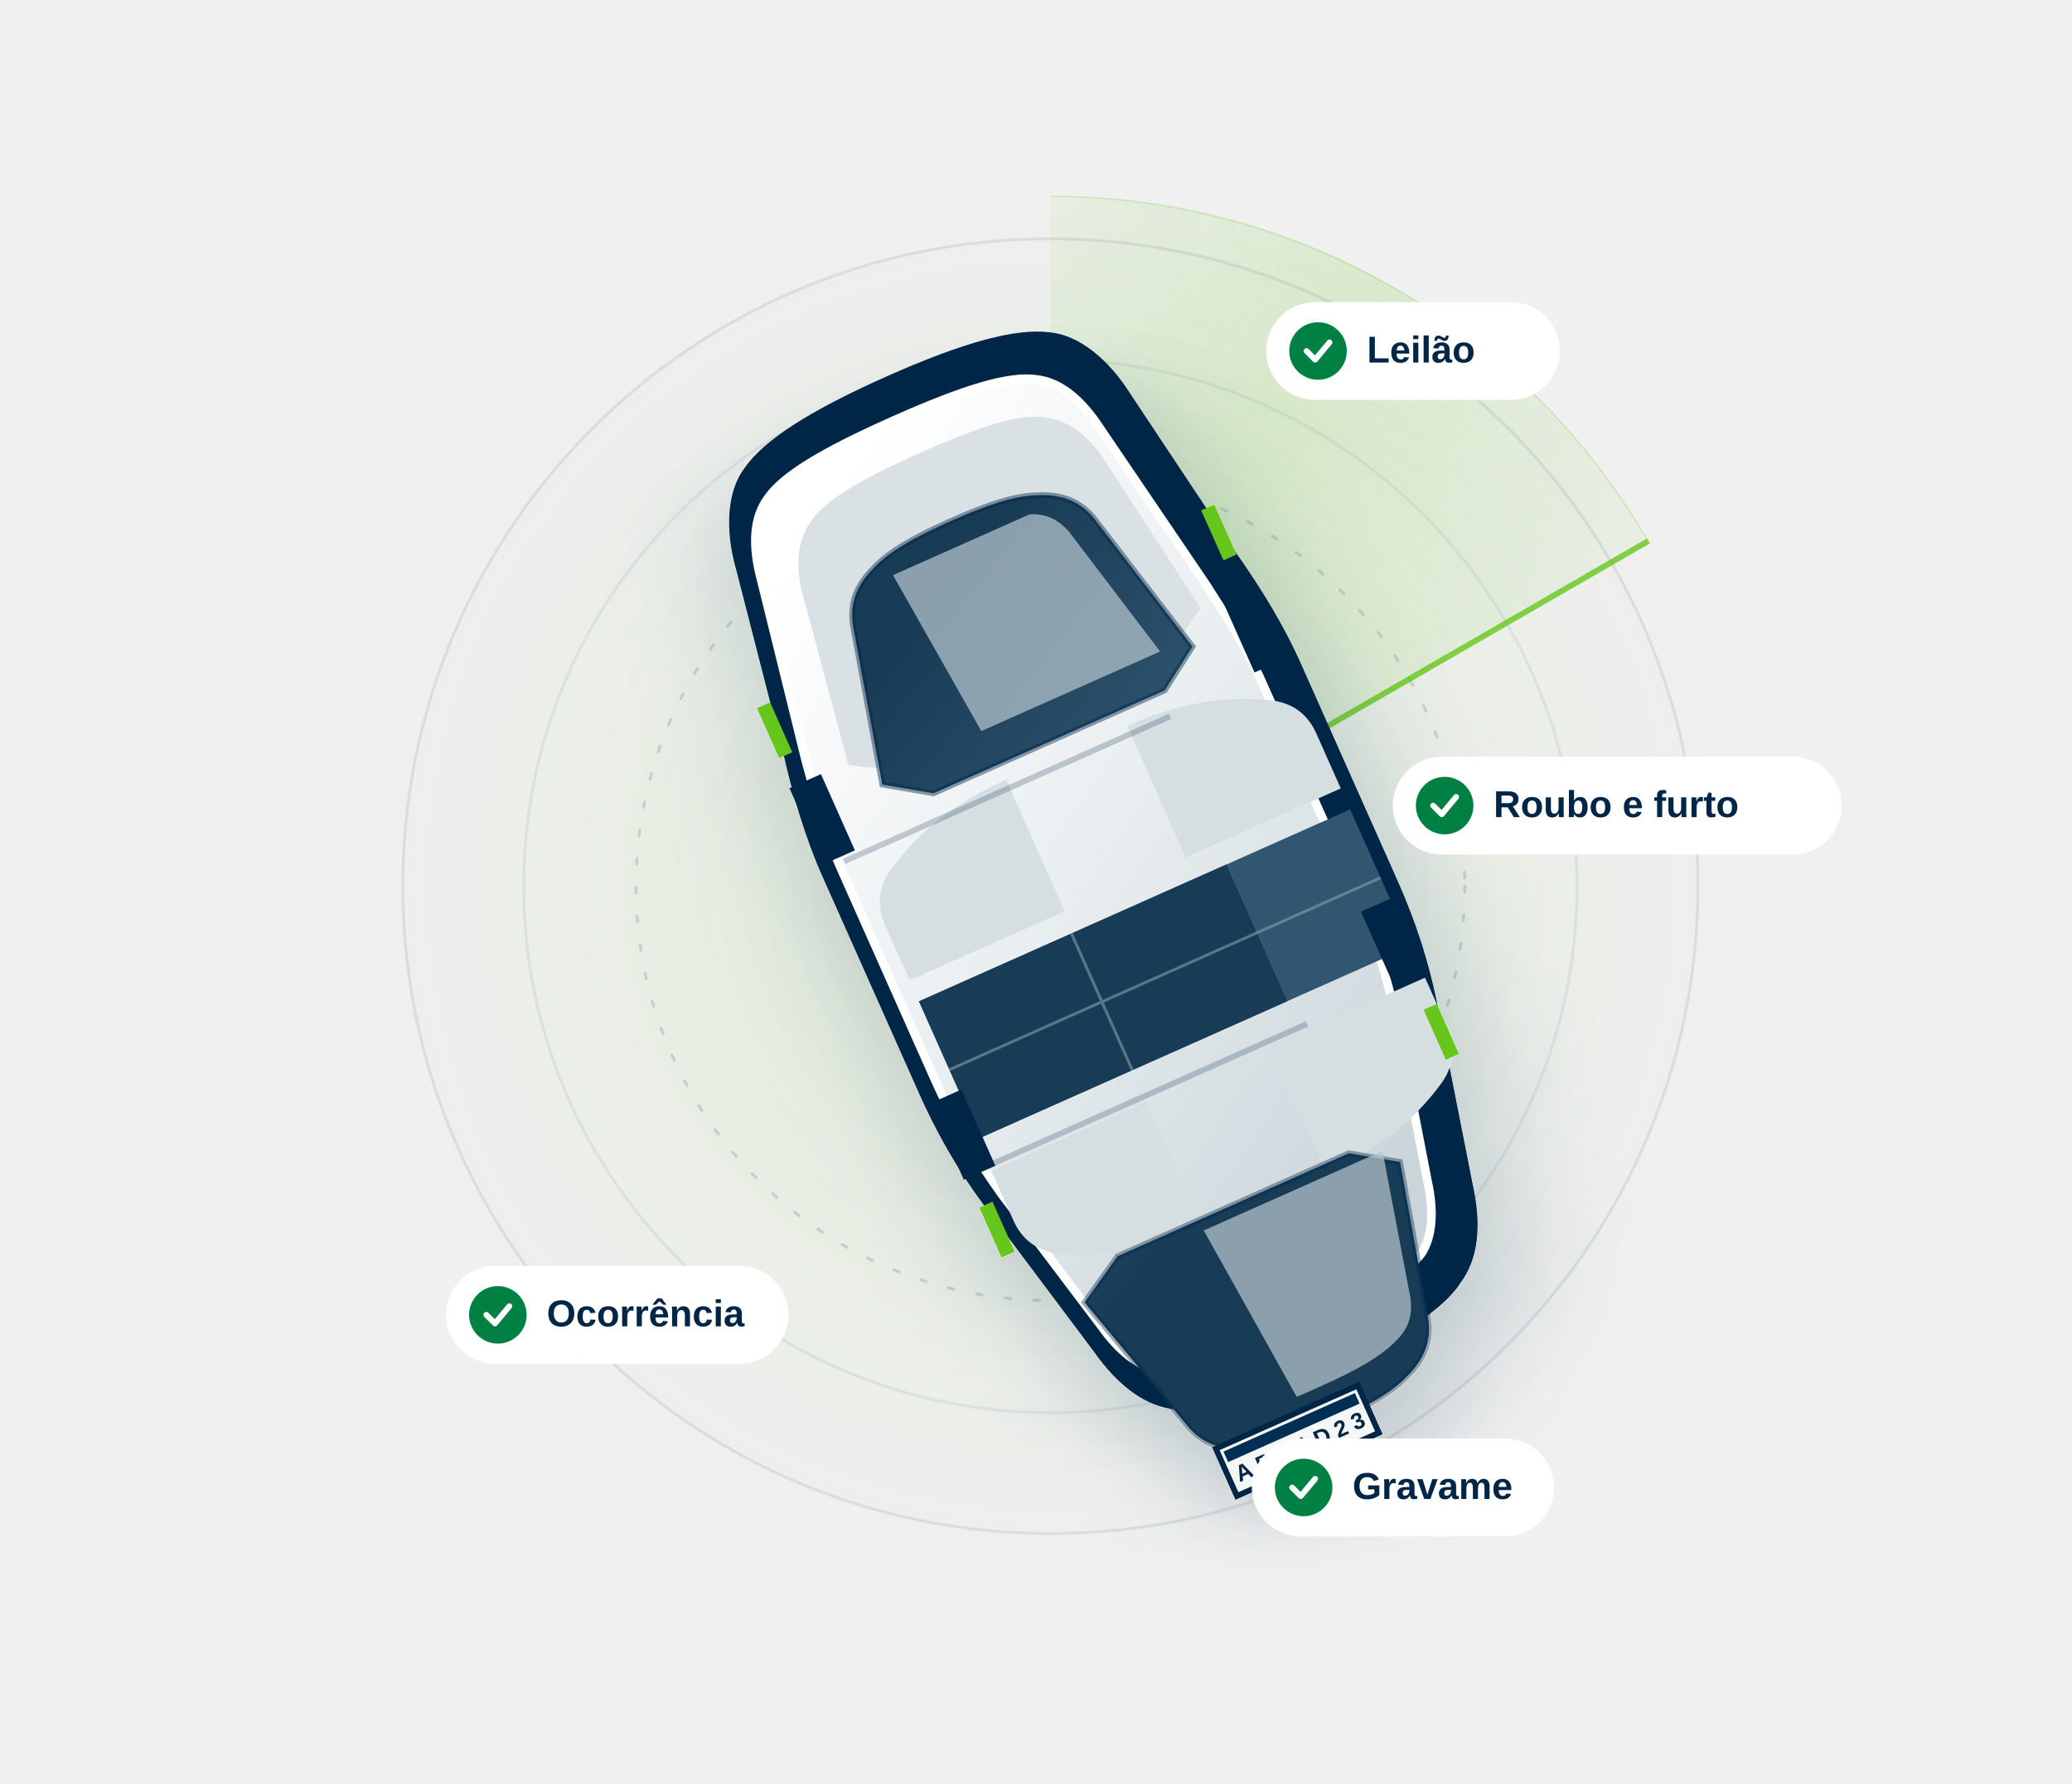
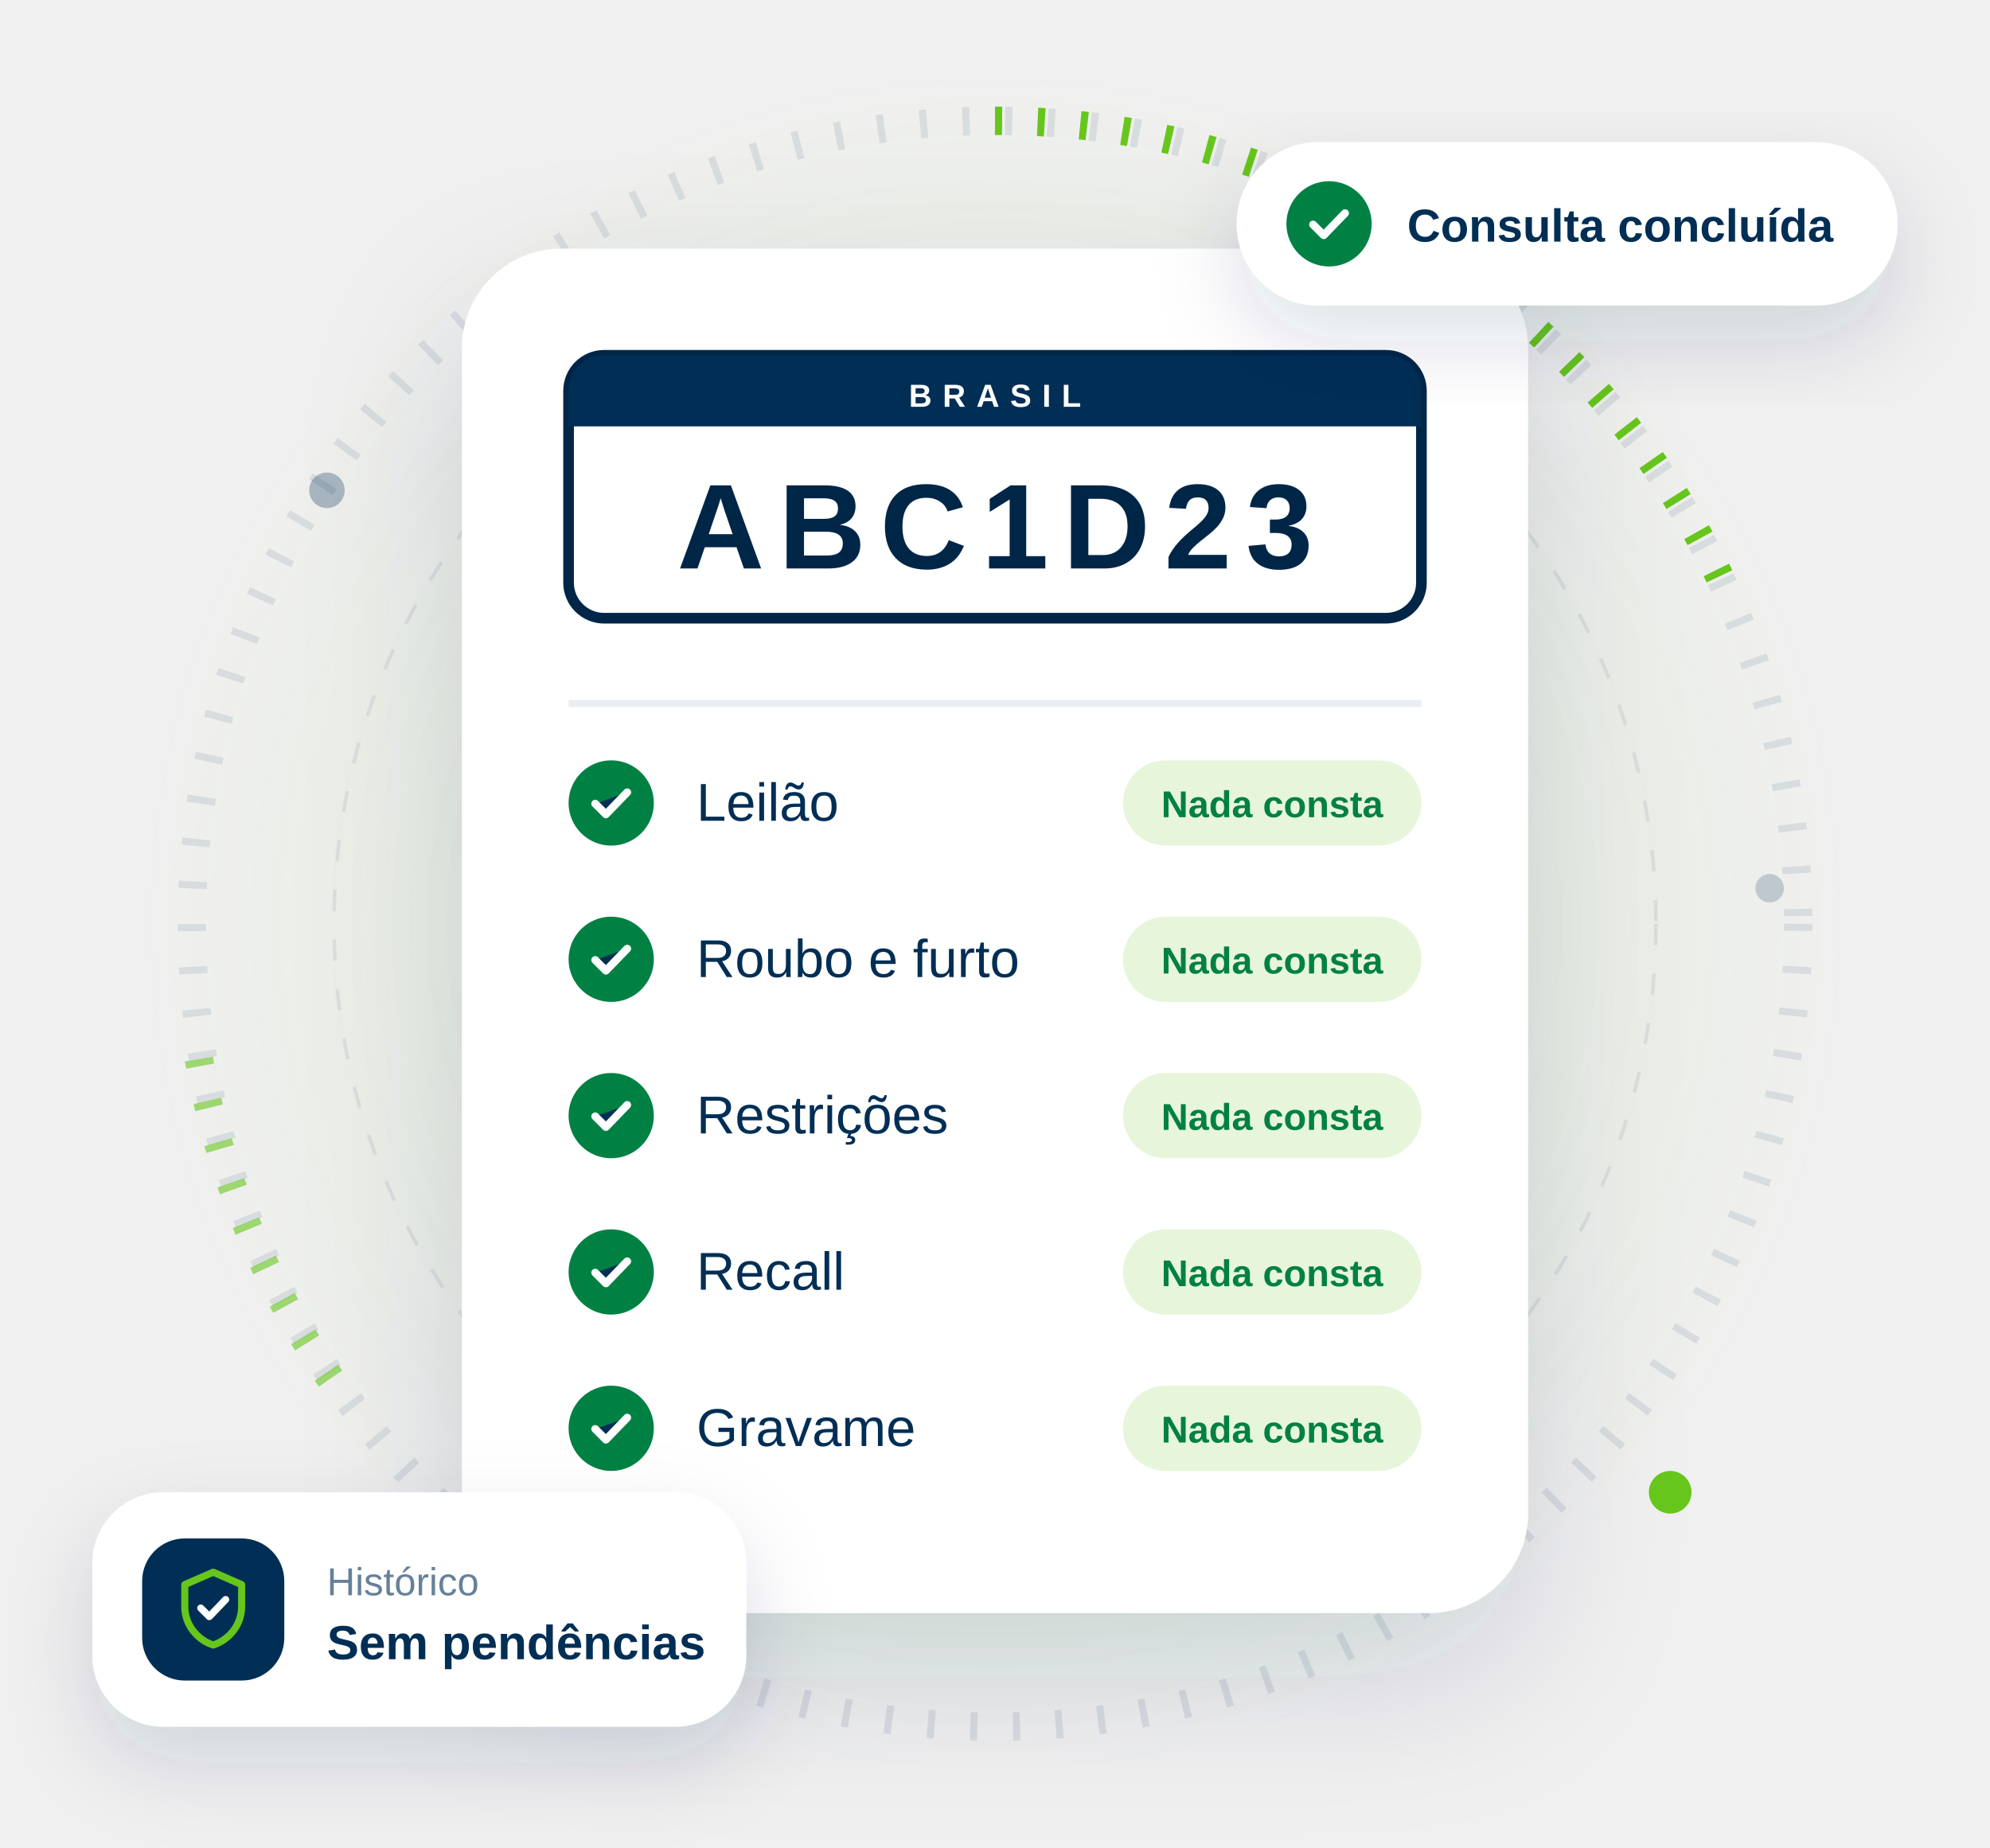
- <svg xmlns="http://www.w3.org/2000/svg" width="720" height="620" fill="none" viewBox="0 0 720 620">
+ <svg xmlns="http://www.w3.org/2000/svg" width="560" height="520" fill="none" viewBox="0 0 560 520" font-family="Poppins, 'Helvetica Neue', Arial, sans-serif">
  <defs>
-     <radialGradient id="halo" cx="0" cy="0" r="1" gradientTransform="matrix(0 245 -245 0 365 308)" gradientUnits="userSpaceOnUse">
-       <stop stop-color="#66C61C" stop-opacity=".12" />
-       <stop offset=".72" stop-color="#66C61C" stop-opacity=".035" />
+     <radialGradient id="halo" cx="0" cy="0" r="1" gradientTransform="matrix(0 240 -240 0 280 260)" gradientUnits="userSpaceOnUse">
+       <stop stop-color="#66C61C" stop-opacity=".18" />
+       <stop offset=".7" stop-color="#66C61C" stop-opacity=".05" />
      <stop offset="1" stop-color="#66C61C" stop-opacity="0" />
    </radialGradient>
-     <linearGradient id="carBody" x1="287" x2="447" y1="192" y2="445" gradientUnits="userSpaceOnUse">
-       <stop stop-color="#fff" />
-       <stop offset=".48" stop-color="#E9EEF0" />
-       <stop offset="1" stop-color="#CAD5DA" />
-     </linearGradient>
-     <linearGradient id="glass" x1="319" x2="414" y1="225" y2="410" gradientUnits="userSpaceOnUse">
-       <stop stop-color="#183B56" />
-       <stop offset=".5" stop-color="#31566F" />
-       <stop offset="1" stop-color="#183B56" />
-     </linearGradient>
-     <linearGradient id="scan" x1="190" x2="480" y1="202" y2="412" gradientUnits="userSpaceOnUse">
-       <stop stop-color="#66C61C" stop-opacity="0" />
-       <stop offset=".48" stop-color="#66C61C" stop-opacity=".16" />
-       <stop offset="1" stop-color="#66C61C" stop-opacity="0" />
-     </linearGradient>
-     <filter id="shadow" width="285" height="420" x="226" y="106" color-interpolation-filters="sRGB" filterUnits="userSpaceOnUse">
-       <feFlood flood-opacity="0" result="BackgroundImageFix" />
-       <feColorMatrix in="SourceAlpha" result="hardAlpha" values="0 0 0 0 0 0 0 0 0 0 0 0 0 0 0 0 0 0 127 0" />
-       <feOffset dy="16" />
-       <feGaussianBlur stdDeviation="18" />
-       <feComposite in2="hardAlpha" operator="out" />
-       <feColorMatrix values="0 0 0 0 0 0 0 0 0 0.18 0 0 0 0 0.33 0 0 0 0.22 0" />
-       <feBlend in2="BackgroundImageFix" result="effect1_dropShadow" />
-       <feBlend in="SourceGraphic" in2="effect1_dropShadow" result="shape" />
+     <filter id="shadow" x="-30%" y="-30%" width="160%" height="160%" color-interpolation-filters="sRGB">
+       <feDropShadow dx="0" dy="18" stdDeviation="22" flood-color="#002E55" flood-opacity=".14" />
    </filter>
-     <mask id="scanMask" width="480" height="480" x="125" y="68" maskUnits="userSpaceOnUse" style="mask-type:alpha">
-       <circle cx="365" cy="308" r="240" fill="#fff" />
-     </mask>
+     <filter id="shadow-sm" x="-30%" y="-40%" width="160%" height="200%" color-interpolation-filters="sRGB">
+       <feDropShadow dx="0" dy="10" stdDeviation="12" flood-color="#002E55" flood-opacity=".14" />
+     </filter>
+     <symbol id="check" viewBox="0 0 24 24">
+       <circle cx="12" cy="12" r="12" fill="#008143" />
+       <path d="m7.5 12.2 3 3 6-6.2" stroke="#fff" stroke-width="2.2" stroke-linecap="round" stroke-linejoin="round" />
+     </symbol>
  </defs>
-   <circle cx="365" cy="308" r="240" fill="url(#halo)" />
-   <circle cx="365" cy="308" r="225" stroke="#002E55" stroke-opacity=".09" />
-   <circle cx="365" cy="308" r="183" stroke="#002E55" stroke-opacity=".07" />
-   <circle cx="365" cy="308" r="144" stroke="#002E55" stroke-dasharray="2 8" stroke-linecap="round" stroke-opacity=".16" />
-   <g mask="url(#scanMask)">
-     <path fill="url(#scan)" d="M365 68a240 240 0 0 1 207.846 120L365 308V68Z" />
-     <path stroke="#66C61C" stroke-opacity=".8" stroke-width="2" d="M365 308 572.846 188" />
-     <path stroke="#66C61C" stroke-opacity=".2" d="M365 68a240 240 0 0 1 207.846 120" />
+   <circle cx="280" cy="260" r="240" fill="url(#halo)" />
+   <circle cx="280" cy="260" r="226" stroke="#002E55" stroke-opacity=".1" stroke-width="8" stroke-dasharray="2 10" />
+   <circle cx="280" cy="260" r="186" stroke="#002E55" stroke-opacity=".08" stroke-dasharray="6 8" />
+   <path d="M280 34a226 226 0 0 1 207 135" stroke="#66C61C" stroke-width="8" stroke-dasharray="2 10" />
+   <path d="M93 388a226 226 0 0 1-38-96" stroke="#66C61C" stroke-opacity=".6" stroke-width="8" stroke-dasharray="2 10" />
+   <g filter="url(#shadow)">
+     <rect x="130" y="70" width="300" height="384" rx="28" fill="#fff" />
  </g>
-   <circle cx="365" cy="308" r="7" fill="#008143" />
-   <circle cx="365" cy="308" r="14" stroke="#008143" stroke-opacity=".2" />
-   <g filter="url(#shadow)" transform="rotate(-24 365 308)">
-     <path fill="#002647" d="M327 132c-9 5-15 17-17 31l-11 65c-3 15-5 30-5 45v82c0 18 2 34 6 50l13 57c3 15 9 25 18 30 9 6 28 9 54 9s45-3 54-9c9-5 15-15 18-30l13-57c4-16 6-32 6-50v-82c0-15-2-30-5-45l-11-65c-2-14-8-26-17-31-10-6-28-9-58-9s-48 3-58 9Z" />
-     <path fill="url(#carBody)" stroke="#fff" stroke-width="3" d="M330 145c-7 4-11 12-13 22l-12 67c-2 13-4 26-4 39v80c0 17 2 31 5 46l13 56c2 10 6 18 12 22 7 4 22 7 50 7s43-3 50-7c6-4 10-12 12-22l13-56c3-15 5-29 5-46v-80c0-13-2-26-4-39l-12-67c-2-10-6-18-13-22-8-5-24-7-51-7s-43 2-51 7Z" />
-     <path fill="#D9E1E4" d="m318 241 10-63c2-9 6-16 13-20 7-4 19-6 44-6s37 2 44 6c7 4 11 11 13 20l10 63-17 10H335l-17-10Z" />
-     <path fill="url(#glass)" stroke="#002647" stroke-opacity=".45" stroke-width="2" d="m326 252 13-54c2-8 7-13 15-16 7-3 17-4 31-4s24 1 31 4c8 3 13 8 15 16l13 54-15 10h-88l-15-10Z" />
-     <path fill="#B7C7CF" fill-opacity=".72" d="M359 187h52c5 2 8 5 10 11l12 51h-68l-6-62Z" />
-     <path fill="#D5DEE1" d="M317 280c14-8 30-12 48-12h1v50h-59v-21c0-7 3-13 10-17Zm96-12c18 0 34 4 48 12 7 4 10 10 10 17v21h-59v-50h1Z" />
-     <path fill="#244761" d="M307 326h117v52H307z" />
-     <path fill="#31566F" d="M424 326h47v52h-47z" />
-     <path fill="#183B56" d="M307 326h117v52H307z" />
-     <path stroke="#8FA5B1" stroke-opacity=".55" d="M365 326v52m-58-26h164" />
-     <path fill="#D5DEE1" d="M305 390h60v48h-1c-18 0-34-4-48-12-7-4-10-10-10-17v-19Zm119 0h47v19c0 7-3 13-10 17-14 8-30 12-48 12h-1v-48h12Z" />
-     <path fill="url(#glass)" stroke="#002647" stroke-opacity=".4" stroke-width="2" d="m317 445 17-10h88l15 10-13 53c-2 8-7 13-15 16-7 3-17 4-31 4s-24-1-31-4c-8-3-13-8-15-16l-15-53Z" />
-     <path fill="#B7C7CF" fill-opacity=".72" d="M365 439h68l-12 51c-2 6-5 9-10 11-7 3-17 4-31 4h-9l-6-66Z" />
-     <path stroke="#002647" stroke-opacity=".22" stroke-width="2" d="M303 271h124m-124 117h124" />
-     <path fill="#002647" d="M296 240h12v29h-12zm0 120h12v29h-12zm164-120h12v29h-12zm0 120h12v29h-12z" />
-     <path fill="#66C61C" d="M297 210h5v19h-5zm169 0h5v19h-5zm-169 190h5v19h-5zm169 0h5v19h-5z" />
-     <path fill="#F4F7F5" stroke="#002647" stroke-width="2" d="M338 510h54v18h-54z" />
-     <path fill="#002E55" d="M340 512h50v4h-50z" />
-     <text x="365" y="524" fill="#002647" font-family="Arial,sans-serif" font-size="8" font-weight="700" letter-spacing="2" text-anchor="middle">ABC1D23</text>
+   <rect x="160" y="100" width="240" height="74" rx="10" fill="#fff" stroke="#002647" stroke-width="3" />
+   <path d="M160 110a10 10 0 0 1 10-10h220a10 10 0 0 1 10 10v10H160z" fill="#002E55" />
+   <text x="280" y="114.5" fill="#fff" font-size="9" font-weight="600" letter-spacing="3" text-anchor="middle">BRASIL</text>
+   <text x="280" y="160" fill="#002647" font-size="34" font-weight="600" letter-spacing="4" text-anchor="middle">ABC1D23</text>
+   <path d="M160 198h240" stroke="#002E55" stroke-opacity=".08" stroke-width="2" />
+   <g font-size="15" font-weight="500" fill="#002E55">
+     <use href="#check" x="160" y="214" width="24" height="24" />
+     <text x="196" y="231">Leilão</text>
+     <use href="#check" x="160" y="258" width="24" height="24" />
+     <text x="196" y="275">Roubo e furto</text>
+     <use href="#check" x="160" y="302" width="24" height="24" />
+     <text x="196" y="319">Restrições</text>
+     <use href="#check" x="160" y="346" width="24" height="24" />
+     <text x="196" y="363">Recall</text>
+     <use href="#check" x="160" y="390" width="24" height="24" />
+     <text x="196" y="407">Gravame</text>
  </g>
-   <g font-family="Arial,sans-serif" font-size="13" font-weight="600">
-     <g transform="translate(440 105)">
-       <rect width="102" height="34" rx="17" fill="#fff" />
-       <circle cx="18" cy="17" r="10" fill="#008143" />
-       <path stroke="#fff" stroke-linecap="round" stroke-linejoin="round" stroke-width="2" d="m14 17 3 3 5-6" />
-       <text x="35" y="21" fill="#002647">Leilão</text>
-     </g>
-     <g transform="translate(484 263)">
-       <rect width="156" height="34" rx="17" fill="#fff" />
-       <circle cx="18" cy="17" r="10" fill="#008143" />
-       <path stroke="#fff" stroke-linecap="round" stroke-linejoin="round" stroke-width="2" d="m14 17 3 3 5-6" />
-       <text x="35" y="21" fill="#002647">Roubo e furto</text>
-     </g>
-     <g transform="translate(155 440)">
-       <rect width="119" height="34" rx="17" fill="#fff" />
-       <circle cx="18" cy="17" r="10" fill="#008143" />
-       <path stroke="#fff" stroke-linecap="round" stroke-linejoin="round" stroke-width="2" d="m14 17 3 3 5-6" />
-       <text x="35" y="21" fill="#002647">Ocorrência</text>
-     </g>
-     <g transform="translate(435 500)">
-       <rect width="105" height="34" rx="17" fill="#fff" />
-       <circle cx="18" cy="17" r="10" fill="#008143" />
-       <path stroke="#fff" stroke-linecap="round" stroke-linejoin="round" stroke-width="2" d="m14 17 3 3 5-6" />
-       <text x="35" y="21" fill="#002647">Gravame</text>
-     </g>
+   <g font-size="10.5" font-weight="600" fill="#008143" text-anchor="middle">
+     <rect x="316" y="214" width="84" height="24" rx="12" fill="#66C61C" fill-opacity=".16" />
+     <text x="358" y="230">Nada consta</text>
+     <rect x="316" y="258" width="84" height="24" rx="12" fill="#66C61C" fill-opacity=".16" />
+     <text x="358" y="274">Nada consta</text>
+     <rect x="316" y="302" width="84" height="24" rx="12" fill="#66C61C" fill-opacity=".16" />
+     <text x="358" y="318">Nada consta</text>
+     <rect x="316" y="346" width="84" height="24" rx="12" fill="#66C61C" fill-opacity=".16" />
+     <text x="358" y="362">Nada consta</text>
+     <rect x="316" y="390" width="84" height="24" rx="12" fill="#66C61C" fill-opacity=".16" />
+     <text x="358" y="406">Nada consta</text>
  </g>
+   <g filter="url(#shadow-sm)">
+     <rect x="348" y="40" width="186" height="46" rx="23" fill="#fff" />
+   </g>
+   <use href="#check" x="362" y="51" width="24" height="24" />
+   <text x="396" y="68" fill="#002E55" font-size="13" font-weight="600">Consulta concluída</text>
+   <g filter="url(#shadow-sm)">
+     <rect x="26" y="420" width="184" height="66" rx="20" fill="#fff" />
+   </g>
+   <rect x="40" y="433" width="40" height="40" rx="12" fill="#002E55" />
+   <path d="M60 442.5 68 446v6.2c0 5-3.4 9.3-8 10.8-4.6-1.5-8-5.8-8-10.8V446z" stroke="#66C61C" stroke-width="2" stroke-linejoin="round" />
+   <path d="m56.5 452.6 2.4 2.4 4.6-4.8" stroke="#fff" stroke-width="2" stroke-linecap="round" stroke-linejoin="round" />
+   <text x="92" y="449" fill="#002E55" fill-opacity=".6" font-size="11">Histórico</text>
+   <text x="92" y="467" fill="#002E55" font-size="13.5" font-weight="600">Sem pendências</text>
+   <circle cx="470" cy="420" r="6" fill="#66C61C" />
+   <circle cx="92" cy="138" r="5" fill="#002E55" fill-opacity=".3" />
+   <circle cx="498" cy="250" r="4" fill="#002E55" fill-opacity=".2" />
</svg>
